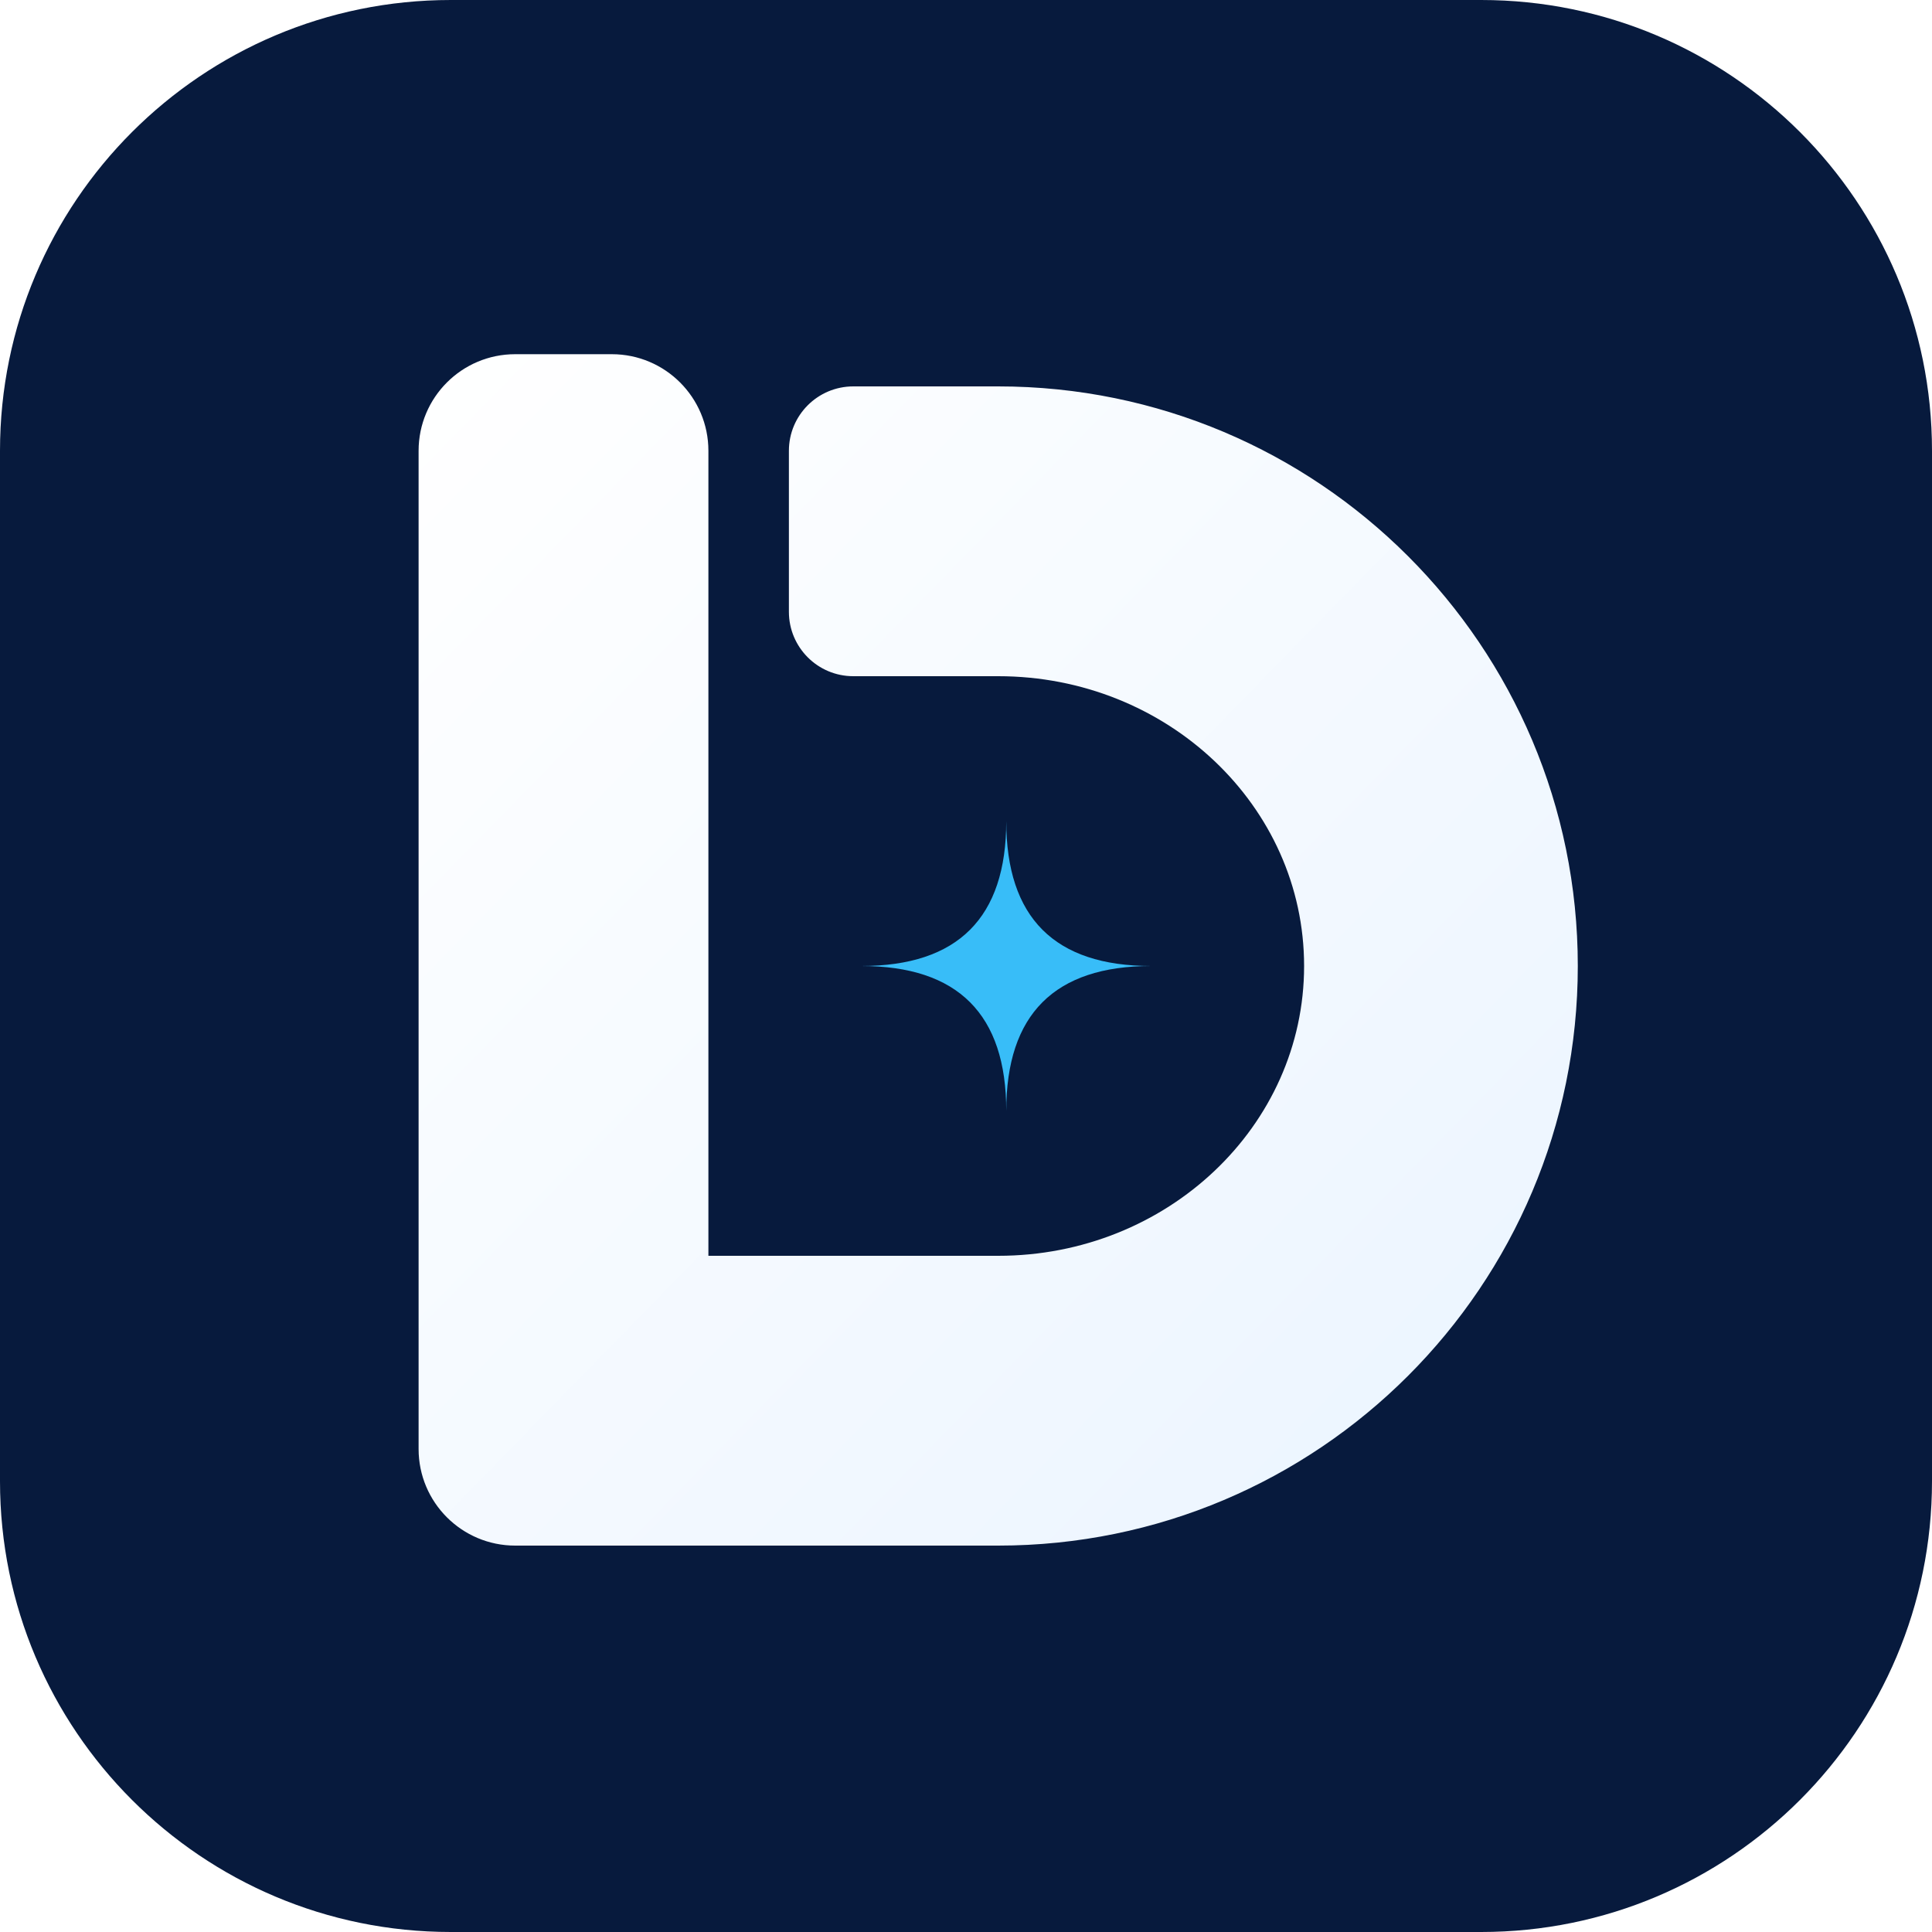
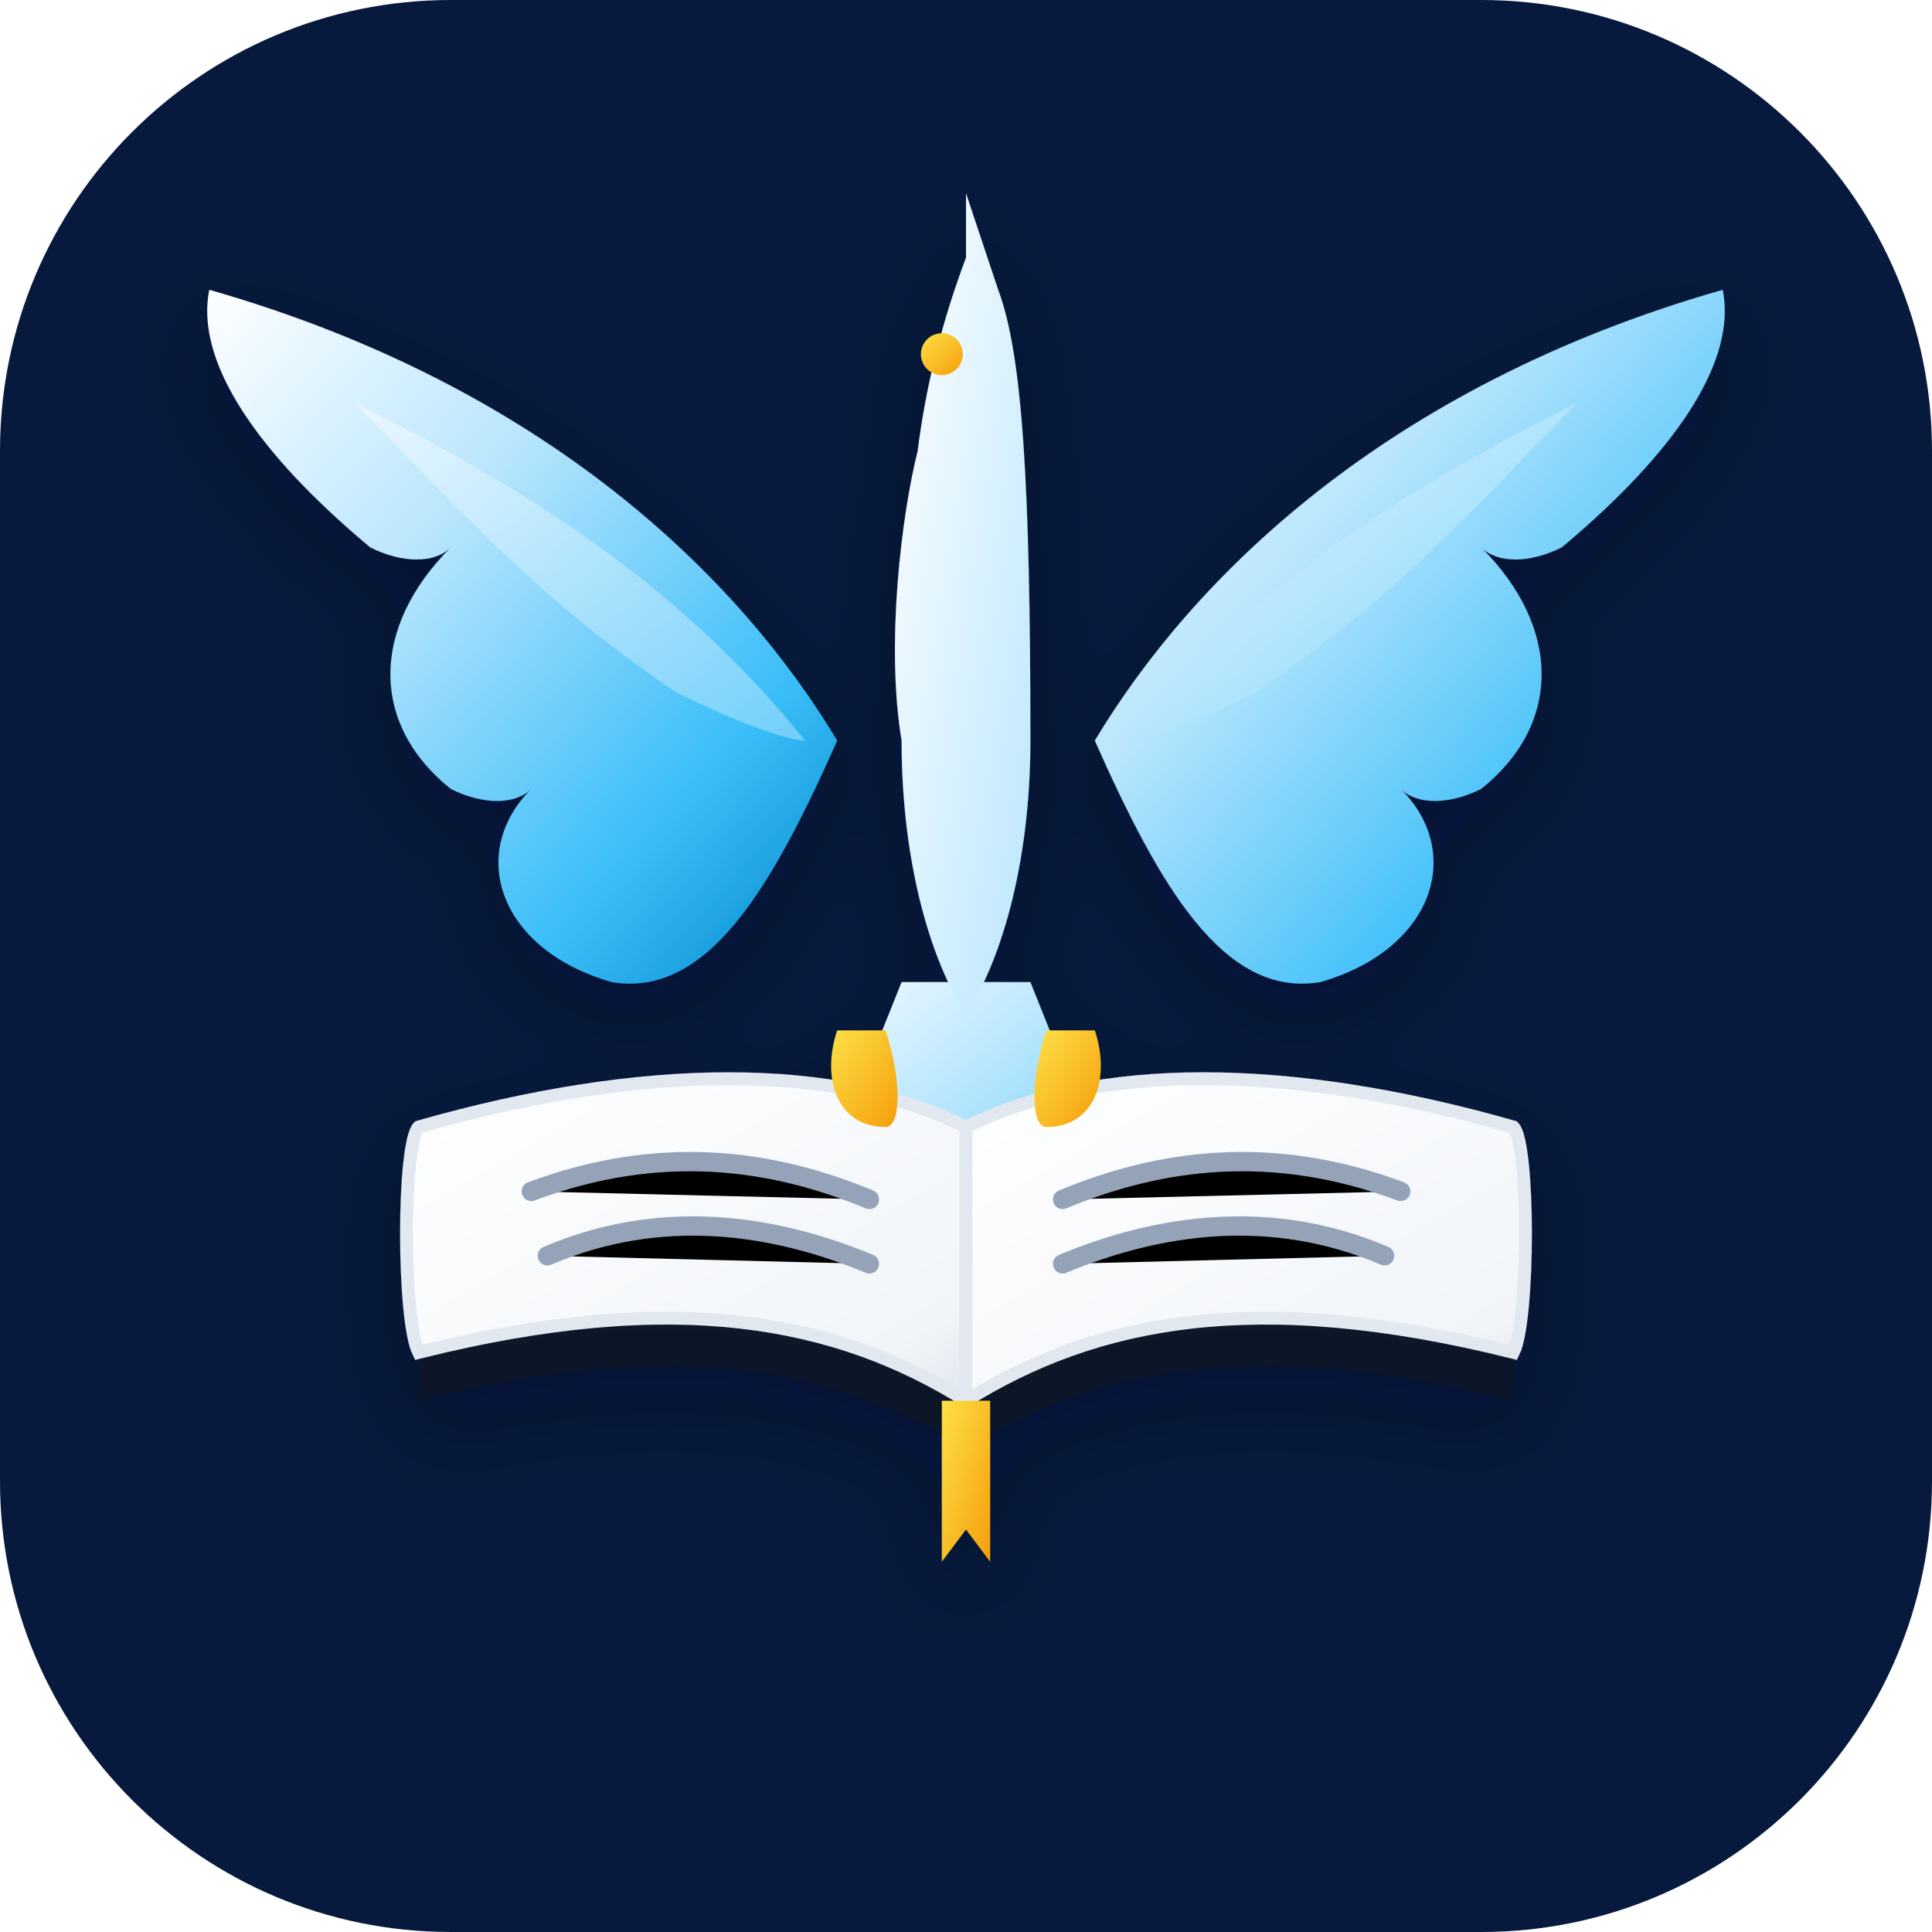
<svg xmlns="http://www.w3.org/2000/svg" viewBox="0 0 120 120" width="120" height="120">
  <defs>
-     <linearGradient id="ld-brand-grad" x1="0%" y1="0%" x2="100%" y2="100%">
-       <stop offset="0%" stop-color="#071A3D" />
-       <stop offset="35%" stop-color="#0B3C8A" />
-       <stop offset="70%" stop-color="#1769E0" />
-       <stop offset="100%" stop-color="#6366F1" />
+     <linearGradient id="bird-bg" x1="0%" y1="0%" x2="100%" y2="100%">
+       <stop offset="0%" stop-color="#051636" />
+       <stop offset="40%" stop-color="#0A367E" />
+       <stop offset="80%" stop-color="#1463D5" />
+       <stop offset="100%" stop-color="#2563EB" />
    </linearGradient>
-     <linearGradient id="ld-white-grad" x1="0%" y1="0%" x2="100%" y2="100%">
+     <linearGradient id="bird-wing-dark" x1="0%" y1="0%" x2="100%" y2="100%">
      <stop offset="0%" stop-color="#FFFFFF" />
-       <stop offset="100%" stop-color="#EAF4FF" />
-     </linearGradient>
-     <linearGradient id="ld-app-bg" x1="0%" y1="0%" x2="100%" y2="100%">
-       <stop offset="0%" stop-color="#071A3D" />
-       <stop offset="55%" stop-color="#0D47A1" />
-       <stop offset="100%" stop-color="#1769E0" />
-     </linearGradient>
-     <linearGradient id="ld-spark-grad" x1="0%" y1="0%" x2="100%" y2="100%">
-       <stop offset="0%" stop-color="#38BDF8" />
+       <stop offset="35%" stop-color="#BAE6FD" />
+       <stop offset="75%" stop-color="#38BDF8" />
      <stop offset="100%" stop-color="#0284C7" />
    </linearGradient>
+     <linearGradient id="bird-wing-light" x1="0%" y1="0%" x2="100%" y2="100%">
+       <stop offset="0%" stop-color="#071A3D" />
+       <stop offset="45%" stop-color="#1E40AF" />
+       <stop offset="85%" stop-color="#2563EB" />
+       <stop offset="100%" stop-color="#0284C7" />
+     </linearGradient>
+     <linearGradient id="bird-inner-dark" x1="0%" y1="0%" x2="100%" y2="100%">
+       <stop offset="0%" stop-color="#F0F9FF" />
+       <stop offset="100%" stop-color="#7DD3FC" />
+     </linearGradient>
+     <linearGradient id="bird-inner-light" x1="0%" y1="0%" x2="100%" y2="100%">
+       <stop offset="0%" stop-color="#1E3A8A" />
+       <stop offset="100%" stop-color="#3B82F6" />
+     </linearGradient>
+     <linearGradient id="bird-head-dark" x1="0%" y1="0%" x2="100%" y2="100%">
+       <stop offset="0%" stop-color="#FFFFFF" />
+       <stop offset="100%" stop-color="#BAE6FD" />
+     </linearGradient>
+     <linearGradient id="bird-head-light" x1="0%" y1="0%" x2="100%" y2="100%">
+       <stop offset="0%" stop-color="#0F172A" />
+       <stop offset="100%" stop-color="#1D4ED8" />
+     </linearGradient>
+     <linearGradient id="bird-gold" x1="0%" y1="0%" x2="100%" y2="100%">
+       <stop offset="0%" stop-color="#FDE047" />
+       <stop offset="100%" stop-color="#F59E0B" />
+     </linearGradient>
+     <linearGradient id="book-pages-dark" x1="0%" y1="0%" x2="100%" y2="100%">
+       <stop offset="0%" stop-color="#FFFFFF" />
+       <stop offset="85%" stop-color="#F1F5F9" />
+       <stop offset="100%" stop-color="#E2E8F0" />
+     </linearGradient>
+     <linearGradient id="book-pages-light" x1="0%" y1="0%" x2="100%" y2="100%">
+       <stop offset="0%" stop-color="#FFFFFF" />
+       <stop offset="85%" stop-color="#F8FAFC" />
+       <stop offset="100%" stop-color="#E2E8F0" />
+     </linearGradient>
+     <filter id="bird-shadow" x="-10%" y="-10%" width="130%" height="130%">
+       <feDropShadow dx="0" dy="2" stdDeviation="2.5" flood-color="#020817" flood-opacity="0.32" />
+     </filter>
  </defs>
  <rect width="120" height="120" rx="28" fill="#071A3D" />
-   <path d="M 26 28 C 26 24.686 28.686 22 32 22 L 38 22 C 41.314 22 44 24.686 44 28 L 44 78 L 62 78 C 72.493 78 81 69.941 81 60 C 81 50.059 72.493 42 62 42 L 53 42 C 50.791 42 49 40.209 49 38 L 49 28 C 49 25.791 50.791 24 53 24 L 62 24 C 81.882 24 98 40.118 98 60 C 98 79.882 81.882 96 62 96 L 32 96 C 28.686 96 26 93.314 26 90 Z" fill="url(#ld-white-grad)" />
-   <path d="M 62.5 51 Q 62.5 60 71.5 60 Q 62.5 60 62.5 69 Q 62.5 60 53.5 60 Q 62.5 60 62.5 51 Z" fill="#38BDF8" />
+   <g filter="url(#bird-shadow)">
+     <path d="M 56 61 L 52 71 L 57 69 L 60 74 L 63 69 L 68 71 L 64 61 Z" fill="url(#bird-inner-dark)" />
+     <path d="M 52 46 C 46 36 34 24 13 18 C 12 23 17 29 23 34 C 25 35 27 35 28 34 C 23 39 23 45 28 49 C 30 50 32 50 33 49 C 29 53 31 59 38 61 C 44 62 48 55 52 46 Z" fill="url(#bird-wing-dark)" />
+     <path d="M 50 46 C 42 36 32 30 22 25 C 27 30 33 37 42 43 C 46 45 49 46 50 46 Z" fill="url(#bird-inner-dark)" opacity="0.85" />
+     <path d="M 68 46 C 74 36 86 24 107 18 C 108 23 103 29 97 34 C 95 35 93 35 92 34 C 97 39 97 45 92 49 C 90 50 88 50 87 49 C 91 53 89 59 82 61 C 76 62 72 55 68 46 Z" fill="url(#bird-wing-dark)" />
+     <path d="M 70 46 C 78 36 88 30 98 25 C 93 30 87 37 78 43 C 74 45 71 46 70 46 Z" fill="url(#bird-inner-dark)" opacity="0.85" />
+     <path d="M 56 46 C 55 40 56 32 57 28 C 57.5 24 58.5 20 60 16 L 60 12 L 62 18 C 63.5 22 64 30 64 46 C 64 54 62 60 60 63 C 58 60 56 54 56 46 Z" fill="url(#bird-head-dark)" />
+     <circle cx="58.5" cy="22" r="1.3" fill="url(#bird-gold)" />
+     <path d="M 26 84 C 42 80 52 82 60 87 C 68 82 78 80 94 84 L 94 87 C 78 83 68 85 60 90 C 52 85 42 83 26 87 Z" fill="#0F172A" opacity="0.9" />
+     <path d="M 60 70 C 52 66 40 66 26 70 C 25 71 25 82 26 84 C 42 80 52 82 60 87 Z" fill="url(#book-pages-dark)" stroke="#E2E8F0" stroke-width="0.8" />
+     <path d="M 60 70 C 68 66 80 66 94 70 C 95 71 95 82 94 84 C 78 80 68 82 60 87 Z" fill="url(#book-pages-dark)" stroke="#E2E8F0" stroke-width="0.8" />
+     <path d="M 33 74 C 41 71 48 72 54 74.5" stroke="#94A3B8" stroke-width="1.2" stroke-linecap="round" />
+     <path d="M 34 78 C 41 75 48 76 54 78.5" stroke="#94A3B8" stroke-width="1.2" stroke-linecap="round" />
+     <path d="M 66 74.5 C 72 72 79 71 87 74" stroke="#94A3B8" stroke-width="1.2" stroke-linecap="round" />
+     <path d="M 66 78.5 C 72 76 79 75 86 78" stroke="#94A3B8" stroke-width="1.2" stroke-linecap="round" />
+     <path d="M 52 64 C 51 67 52 70 55 70 C 56 70 56 67 55 64 Z" fill="url(#bird-gold)" />
+     <path d="M 68 64 C 69 67 68 70 65 70 C 64 70 64 67 65 64 Z" fill="url(#bird-gold)" />
+     <path d="M 58.5 87 L 58.5 97 L 60 95 L 61.5 97 L 61.5 87 Z" fill="url(#bird-gold)" />
+   </g>
</svg>
